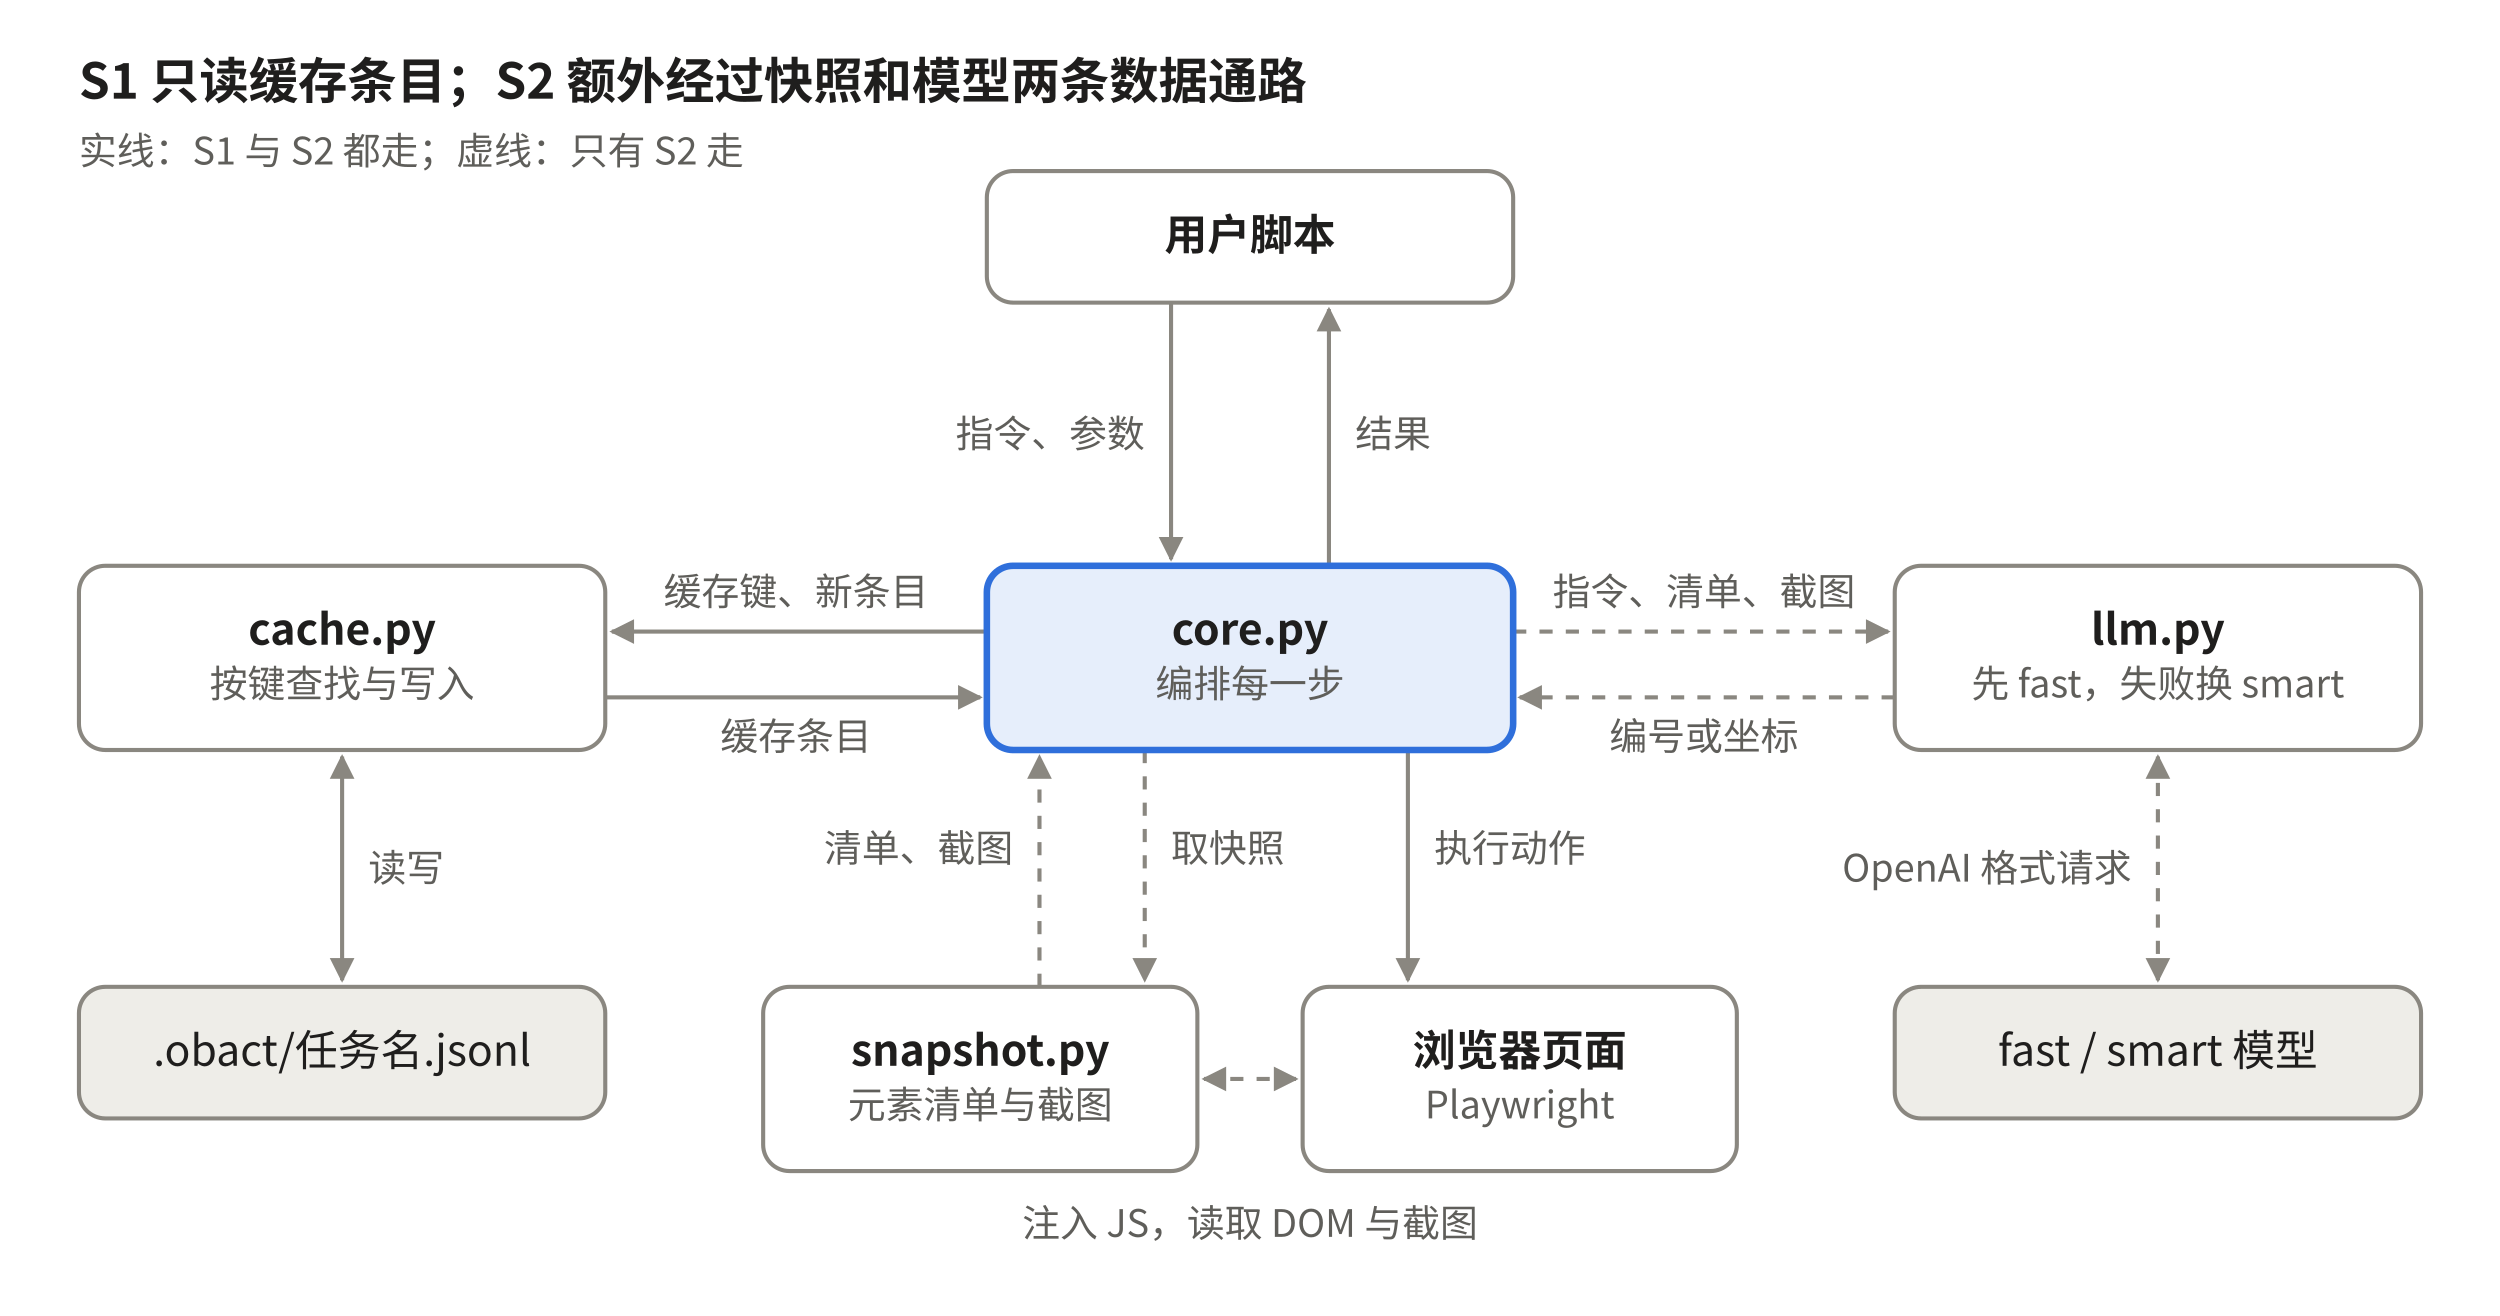
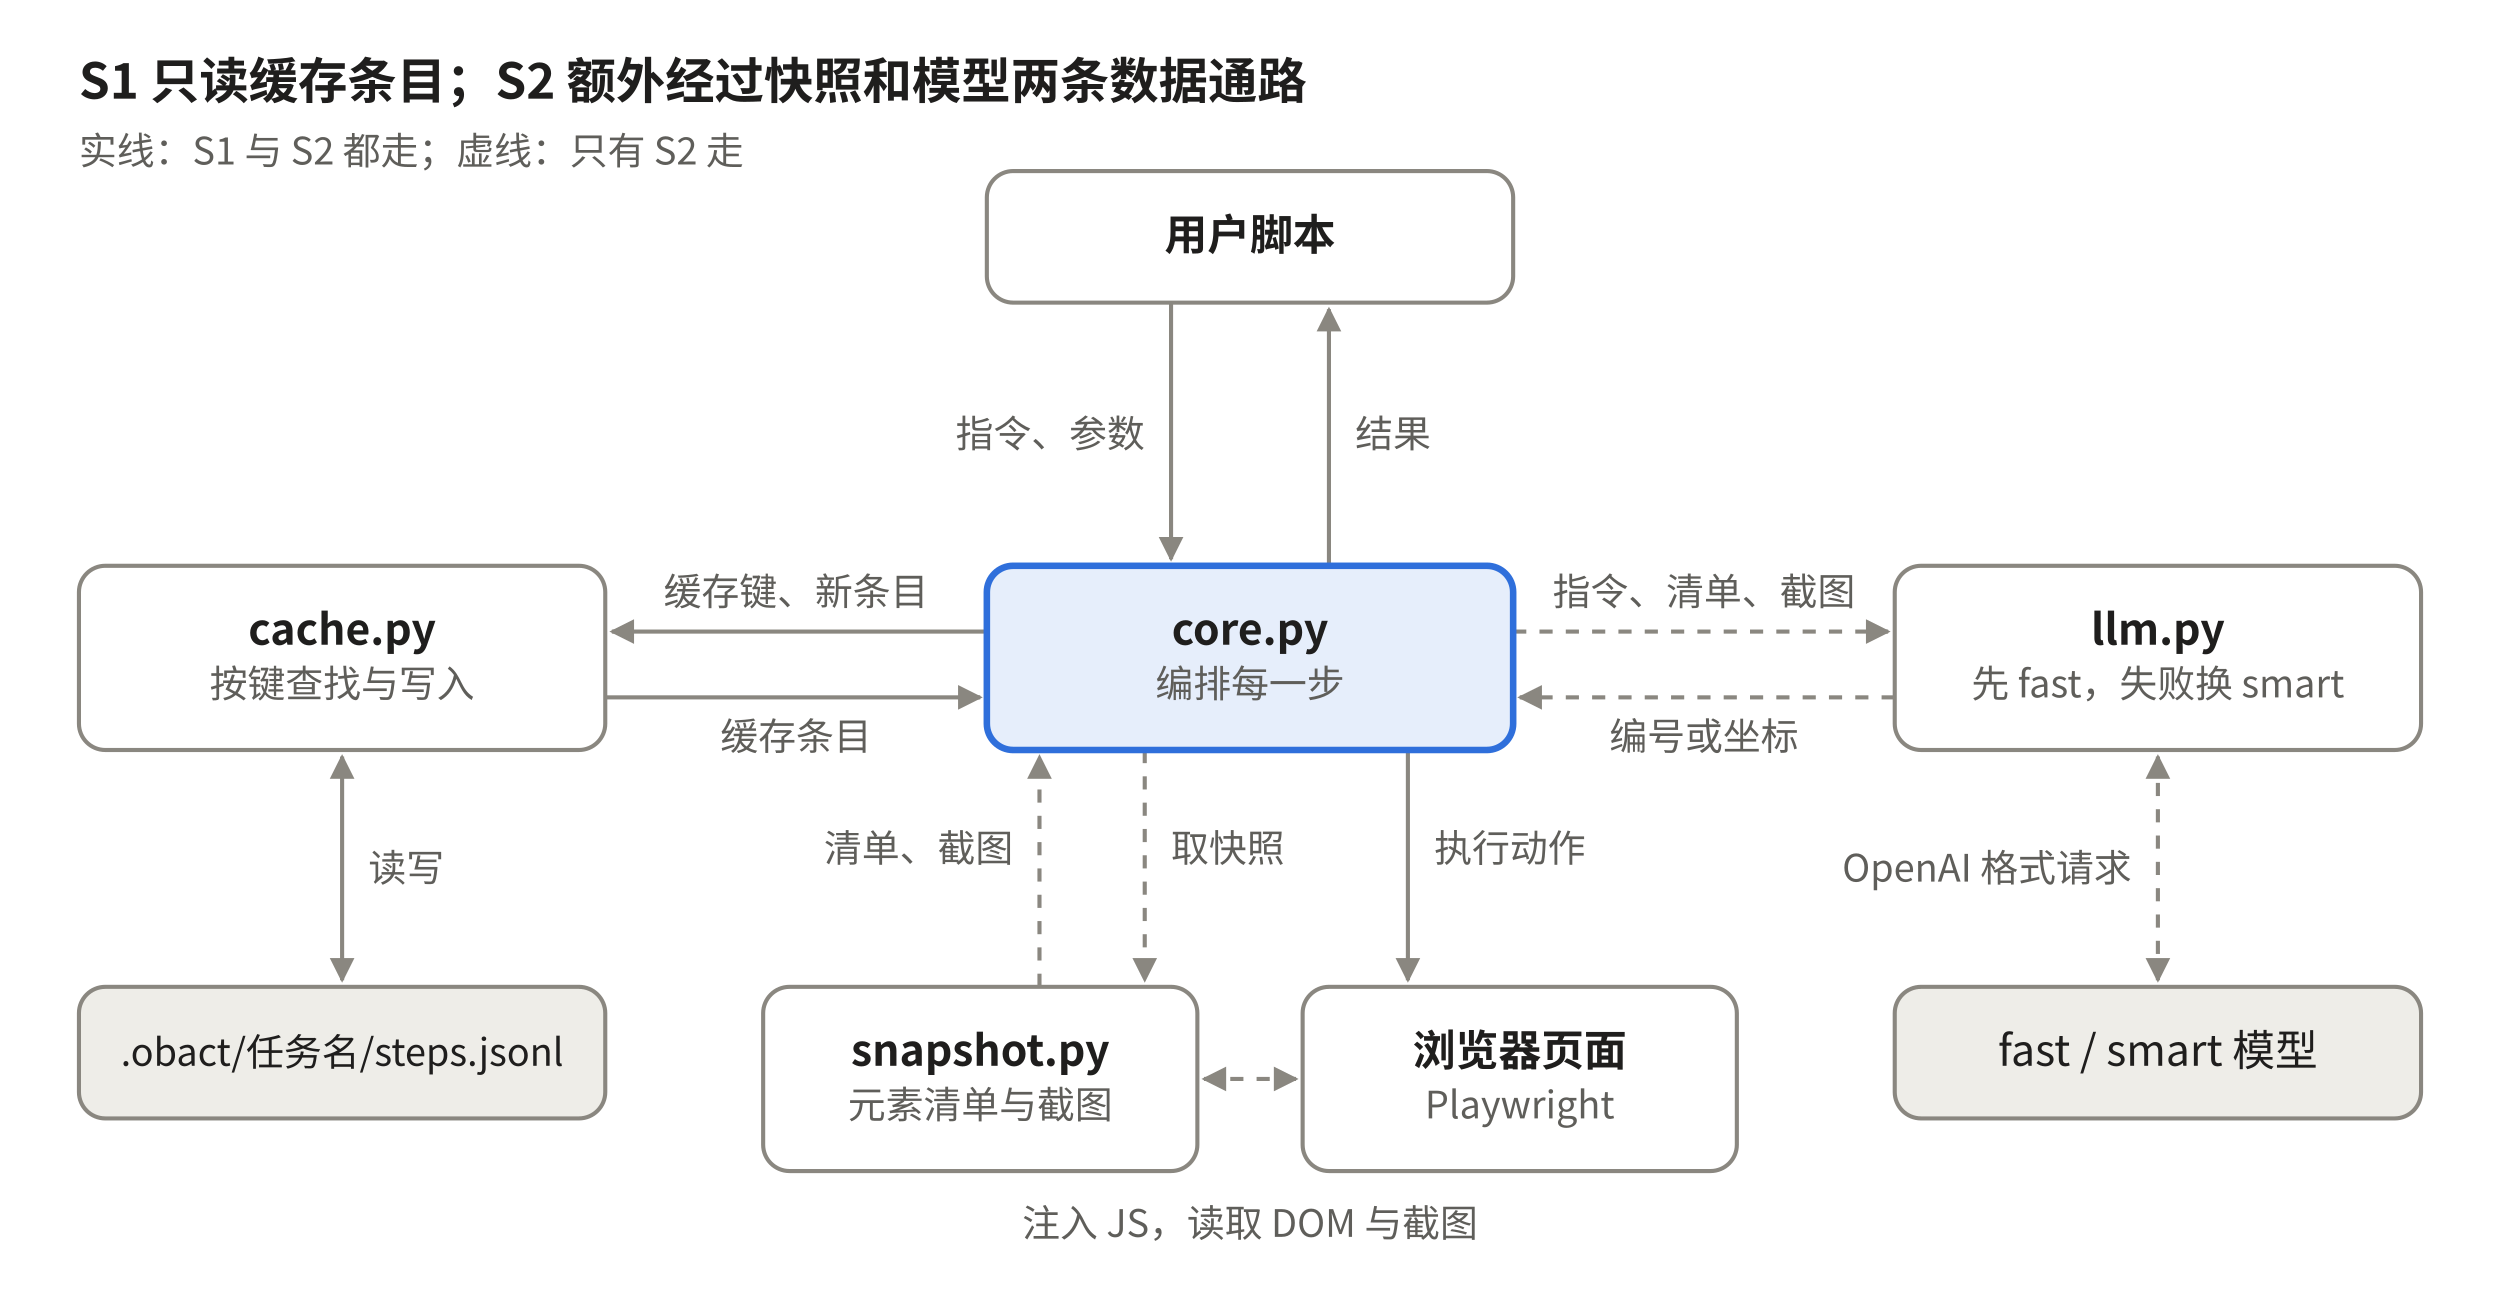
<svg xmlns="http://www.w3.org/2000/svg" width="760" font-family="PingFang SC, Microsoft YaHei, Noto Sans CJK SC, Noto Serif CJK SC, sans-serif" style="background:#fff" viewBox="0 0 760 400" role="img" aria-label="S1 只读缓存条目；S2 额外经过快照和模型两条数据通路" font-size="13">
  <defs>
    <marker id="df-arrow" viewBox="0 0 10 10" refX="9" refY="5" markerWidth="6" markerHeight="6" orient="auto-start-reverse">
      <path d="M0 0L10 5L0 10z" fill="#8a8780" />
    </marker>
  </defs>
  <text x="24" y="30" font-size="15" font-weight="600" fill="#1f1e1d">S1 只读缓存条目；S2 额外经过快照和模型两条数据通路</text>
  <text x="24" y="50" font-size="11.5" fill="#5f5e5a">实线：S1 与 S2 都走；虚线：只有 S2 走</text>
  <g fill="none" stroke="#8a8780" stroke-width="1.25">
    <path d="M356 92V170" marker-end="url(#df-arrow)" />
    <path d="M404 172V94" marker-end="url(#df-arrow)" />
    <path d="M300 192H186" marker-end="url(#df-arrow)" />
    <path d="M184 212H298" marker-end="url(#df-arrow)" />
    <path d="M104 230V298" marker-start="url(#df-arrow)" marker-end="url(#df-arrow)" />
    <path d="M428 228V298" marker-end="url(#df-arrow)" />
  </g>
  <g fill="none" stroke="#8a8780" stroke-width="1.25" stroke-dasharray="4 4">
    <path d="M460 192H574" marker-end="url(#df-arrow)" />
    <path d="M576 212H462" marker-end="url(#df-arrow)" />
    <path d="M656 230V298" marker-start="url(#df-arrow)" marker-end="url(#df-arrow)" />
    <path d="M348 228V298" marker-end="url(#df-arrow)" />
    <path d="M316 300V230" marker-end="url(#df-arrow)" />
    <path d="M366 328H394" marker-start="url(#df-arrow)" marker-end="url(#df-arrow)" />
  </g>
  <text x="348" y="136" text-anchor="end" font-size="11.5" fill="#5f5e5a">指令、参数</text>
  <text x="412" y="136" font-size="11.5" fill="#5f5e5a">结果</text>
  <text x="242" y="184" text-anchor="middle" font-size="11.5" fill="#5f5e5a">缓存键、新条目</text>
  <text x="242" y="228" text-anchor="middle" font-size="11.5" fill="#5f5e5a">缓存条目</text>
  <text x="518" y="184" text-anchor="middle" font-size="11.5" fill="#5f5e5a">指令、清单、截图</text>
  <text x="518" y="228" text-anchor="middle" font-size="11.5" fill="#5f5e5a">编号或坐标</text>
  <text x="112" y="268" font-size="11.5" fill="#5f5e5a">读写</text>
  <text x="648" y="268" text-anchor="end" font-size="11.5" fill="#5f5e5a">OpenAI 格式请求</text>
  <text x="308" y="262" text-anchor="end" font-size="11.5" fill="#5f5e5a">清单、截图</text>
  <text x="356" y="262" font-size="11.5" fill="#5f5e5a">取快照</text>
  <text x="436" y="262" font-size="11.5" fill="#5f5e5a">执行动作</text>
  <text x="380" y="376" text-anchor="middle" font-size="11.5" fill="#5f5e5a">注入 JS，读取 DOM 与截图</text>
  <g>
    <rect x="300" y="52" width="160" height="40" rx="8" fill="none" stroke="#8a8780" stroke-width="1.25" />
    <text x="380" y="76" text-anchor="middle" font-weight="600" fill="#1f1e1d">用户脚本</text>
  </g>
  <g>
    <rect x="300" y="172" width="160" height="56" rx="8" fill="#2f6fdb" fill-opacity="0.12" stroke="#2f6fdb" stroke-width="2" />
    <text x="380" y="196" text-anchor="middle" font-weight="600" fill="#1f1e1d">core.py</text>
    <text x="380" y="212" text-anchor="middle" font-size="11.5" fill="#5f5e5a">编排每一步</text>
  </g>
  <g>
    <rect x="24" y="172" width="160" height="56" rx="8" fill="none" stroke="#8a8780" stroke-width="1.25" />
    <text x="104" y="196" text-anchor="middle" font-weight="600" fill="#1f1e1d">cache.py</text>
    <text x="104" y="212" text-anchor="middle" font-size="11.5" fill="#5f5e5a">按键查找与写入</text>
  </g>
  <g>
    <rect x="576" y="172" width="160" height="56" rx="8" fill="none" stroke="#8a8780" stroke-width="1.25" />
    <text x="656" y="196" text-anchor="middle" font-weight="600" fill="#1f1e1d">llm.py</text>
    <text x="656" y="212" text-anchor="middle" font-size="11.5" fill="#5f5e5a">先 fast，失败换 smart</text>
  </g>
  <g>
    <rect x="24" y="300" width="160" height="40" rx="8" fill="#eeede8" stroke="#8a8780" stroke-width="1.25" />
-     <text x="104" y="324" text-anchor="middle" fill="#1f1e1d">.obact/任务名.jsonl</text>
+     <text x="104" y="324" text-anchor="middle" font-size="11.5" fill="#1f1e1d">.obact/任务名/steps.jsonl</text>
  </g>
  <g>
    <rect x="576" y="300" width="160" height="40" rx="8" fill="#eeede8" stroke="#8a8780" stroke-width="1.25" />
    <text x="656" y="324" text-anchor="middle" fill="#1f1e1d">fast / smart 模型</text>
  </g>
  <g>
    <rect x="232" y="300" width="132" height="56" rx="8" fill="none" stroke="#8a8780" stroke-width="1.25" />
    <text x="298" y="324" text-anchor="middle" font-weight="600" fill="#1f1e1d">snapshot.py</text>
    <text x="298" y="340" text-anchor="middle" font-size="11.5" fill="#5f5e5a">元素清单与截图</text>
  </g>
  <g>
    <rect x="396" y="300" width="132" height="56" rx="8" fill="none" stroke="#8a8780" stroke-width="1.25" />
    <text x="462" y="324" text-anchor="middle" font-weight="600" fill="#1f1e1d">浏览器页面</text>
    <text x="462" y="340" text-anchor="middle" font-size="11.5" fill="#5f5e5a">Playwright</text>
  </g>
</svg>
